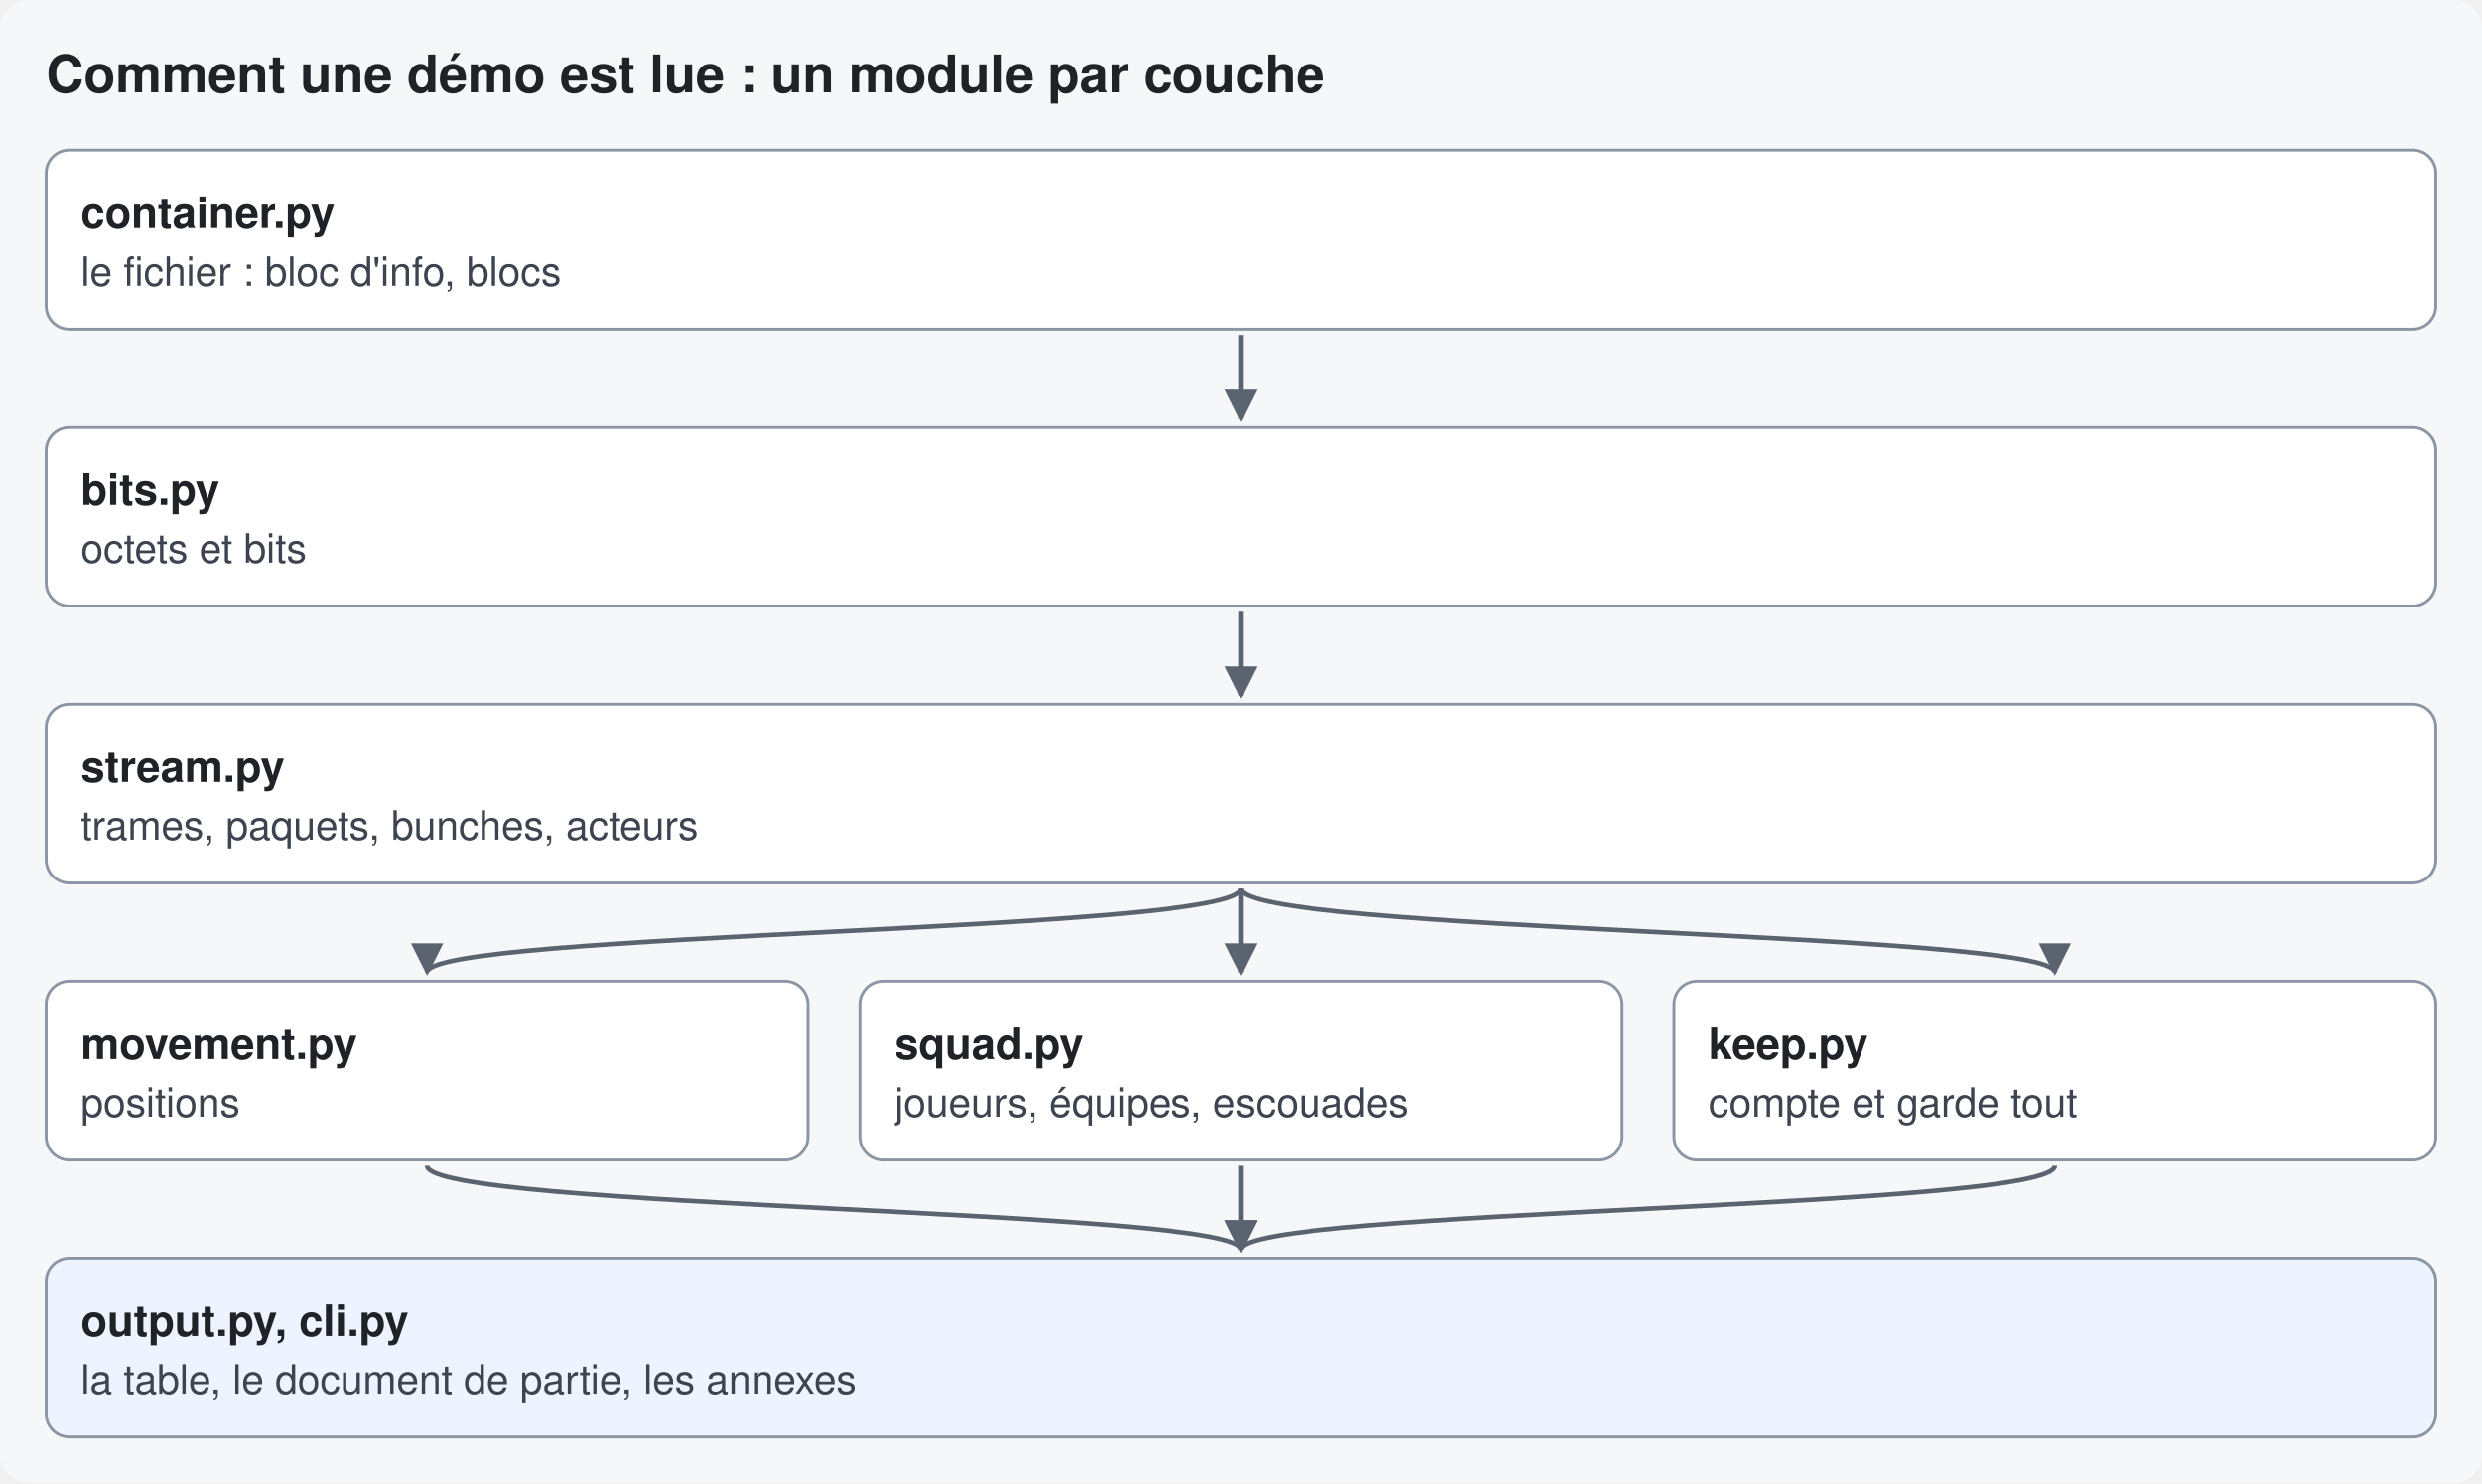
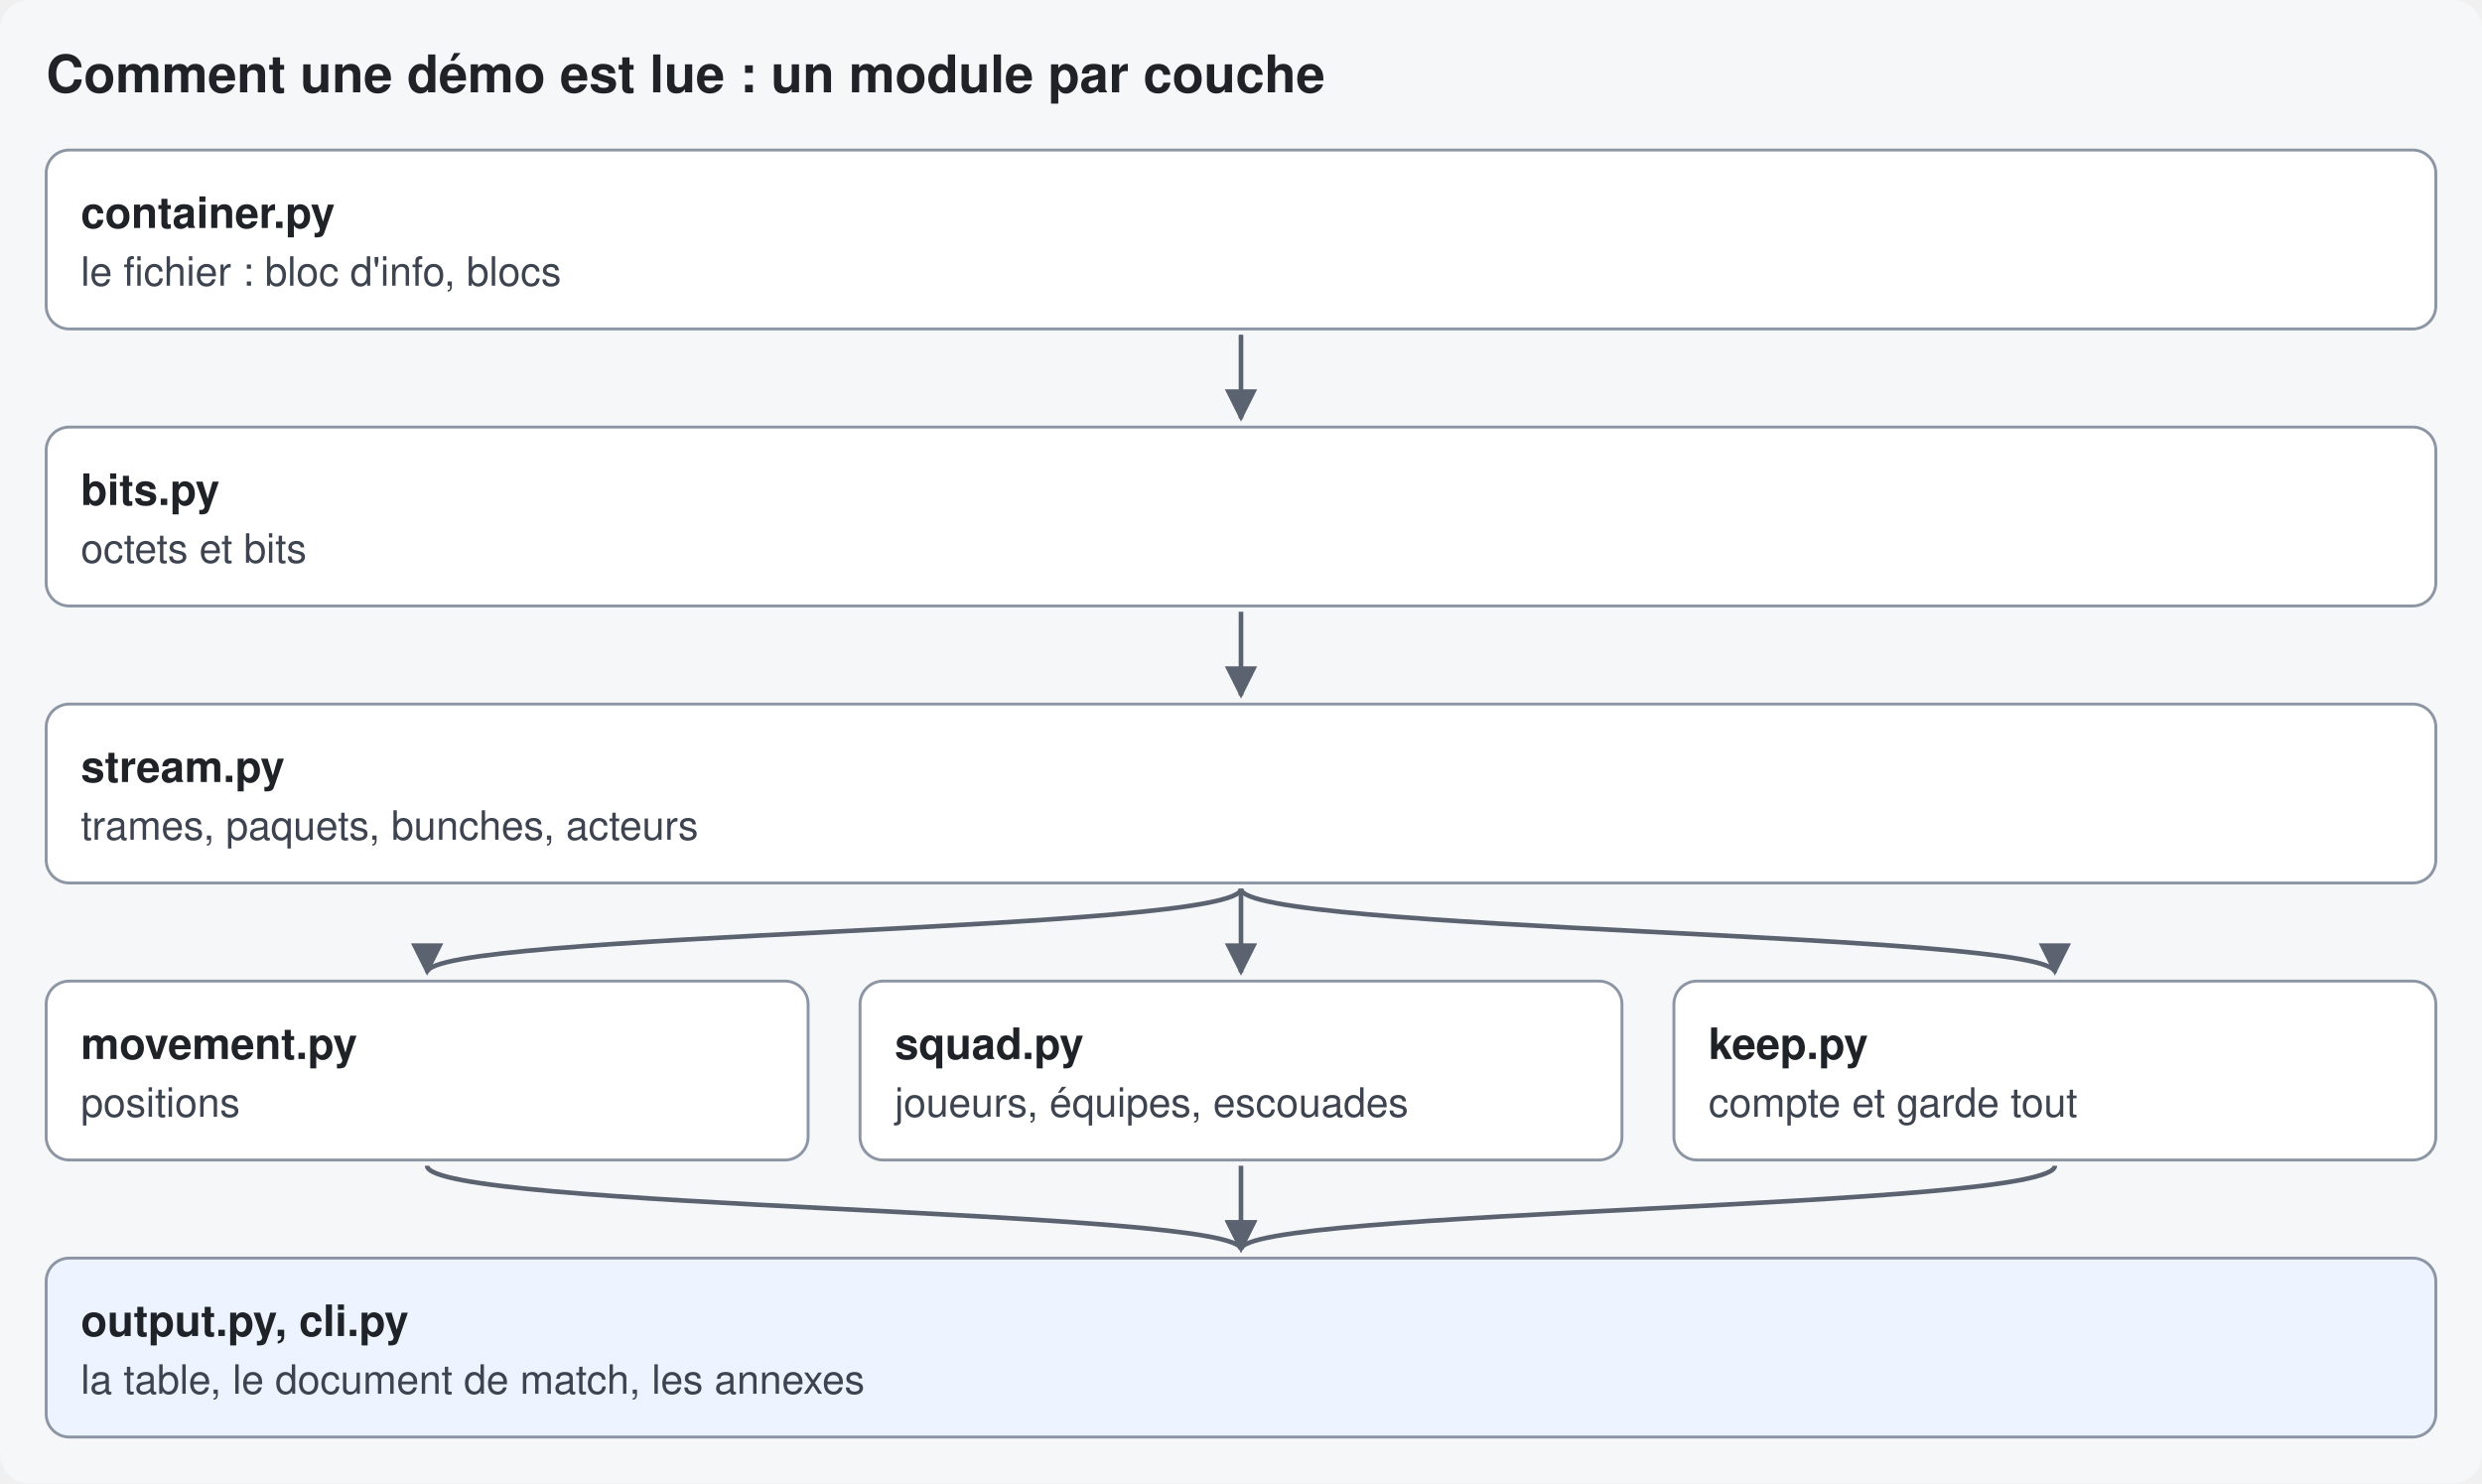
<svg xmlns="http://www.w3.org/2000/svg" width="860" height="514" viewBox="0 0 860 514" font-family="Segoe UI,Helvetica,Arial,sans-serif">
  <defs>
    <marker id="a" viewBox="0 0 10 10" refX="9" refY="5" markerWidth="7" markerHeight="7" orient="auto">
      <path d="M0,0L10,5L0,10z" fill="#5b6270" />
    </marker>
  </defs>
  <rect width="860" height="514" rx="10" fill="#f6f7f9" />
  <text x="16" y="32" font-size="18" fill="#1f2328" font-weight="600">Comment une démo est lue : un module par couche</text>
  <rect x="16" y="52" width="828" height="62" rx="8" fill="#ffffff" stroke="#8c95a3" />
  <text x="28" y="79" font-size="15" fill="#1f2328" font-weight="600">container.py</text>
  <text x="28" y="99" font-size="14" fill="#3d4450">le fichier : bloc d'info, blocs</text>
  <rect x="16" y="148" width="828" height="62" rx="8" fill="#ffffff" stroke="#8c95a3" />
  <text x="28" y="175" font-size="15" fill="#1f2328" font-weight="600">bits.py</text>
  <text x="28" y="195" font-size="14" fill="#3d4450">octets et bits</text>
  <path d="M430,116 C430,131.0 430,131.0 430,145" fill="none" stroke="#5b6270" stroke-width="1.6" marker-end="url(#a)" />
  <rect x="16" y="244" width="828" height="62" rx="8" fill="#ffffff" stroke="#8c95a3" />
  <text x="28" y="271" font-size="15" fill="#1f2328" font-weight="600">stream.py</text>
  <text x="28" y="291" font-size="14" fill="#3d4450">trames, paquets, bunches, acteurs</text>
  <path d="M430,212 C430,227.0 430,227.0 430,241" fill="none" stroke="#5b6270" stroke-width="1.6" marker-end="url(#a)" />
  <rect x="16" y="340" width="264" height="62" rx="8" fill="#ffffff" stroke="#8c95a3" />
  <text x="28" y="367" font-size="15" fill="#1f2328" font-weight="600">movement.py</text>
  <text x="28" y="387" font-size="14" fill="#3d4450">positions</text>
  <rect x="298" y="340" width="264" height="62" rx="8" fill="#ffffff" stroke="#8c95a3" />
  <text x="310" y="367" font-size="15" fill="#1f2328" font-weight="600">squad.py</text>
  <text x="310" y="387" font-size="14" fill="#3d4450">joueurs, équipes, escouades</text>
  <rect x="580" y="340" width="264" height="62" rx="8" fill="#ffffff" stroke="#8c95a3" />
  <text x="592" y="367" font-size="15" fill="#1f2328" font-weight="600">keep.py</text>
  <text x="592" y="387" font-size="14" fill="#3d4450">compte et garde tout</text>
  <path d="M430,308 C430,323.0 148,323.0 148,337" fill="none" stroke="#5b6270" stroke-width="1.6" marker-end="url(#a)" />
  <path d="M430,308 C430,323.0 430,323.0 430,337" fill="none" stroke="#5b6270" stroke-width="1.6" marker-end="url(#a)" />
  <path d="M430,308 C430,323.0 712,323.0 712,337" fill="none" stroke="#5b6270" stroke-width="1.6" marker-end="url(#a)" />
  <rect x="16" y="436" width="828" height="62" rx="8" fill="#eef4ff" stroke="#8c95a3" />
  <text x="28" y="463" font-size="15" fill="#1f2328" font-weight="600">output.py, cli.py</text>
-   <text x="28" y="483" font-size="14" fill="#3d4450">la table, le document de partie, les annexes</text>
+   <text x="28" y="483" font-size="14" fill="#3d4450">la table, le document de match, les annexes</text>
  <path d="M148,404 C148,419.0 430,419.0 430,433" fill="none" stroke="#5b6270" stroke-width="1.6" marker-end="url(#a)" />
  <path d="M430,404 C430,419.0 430,419.0 430,433" fill="none" stroke="#5b6270" stroke-width="1.6" marker-end="url(#a)" />
  <path d="M712,404 C712,419.0 430,419.0 430,433" fill="none" stroke="#5b6270" stroke-width="1.6" marker-end="url(#a)" />
</svg>
